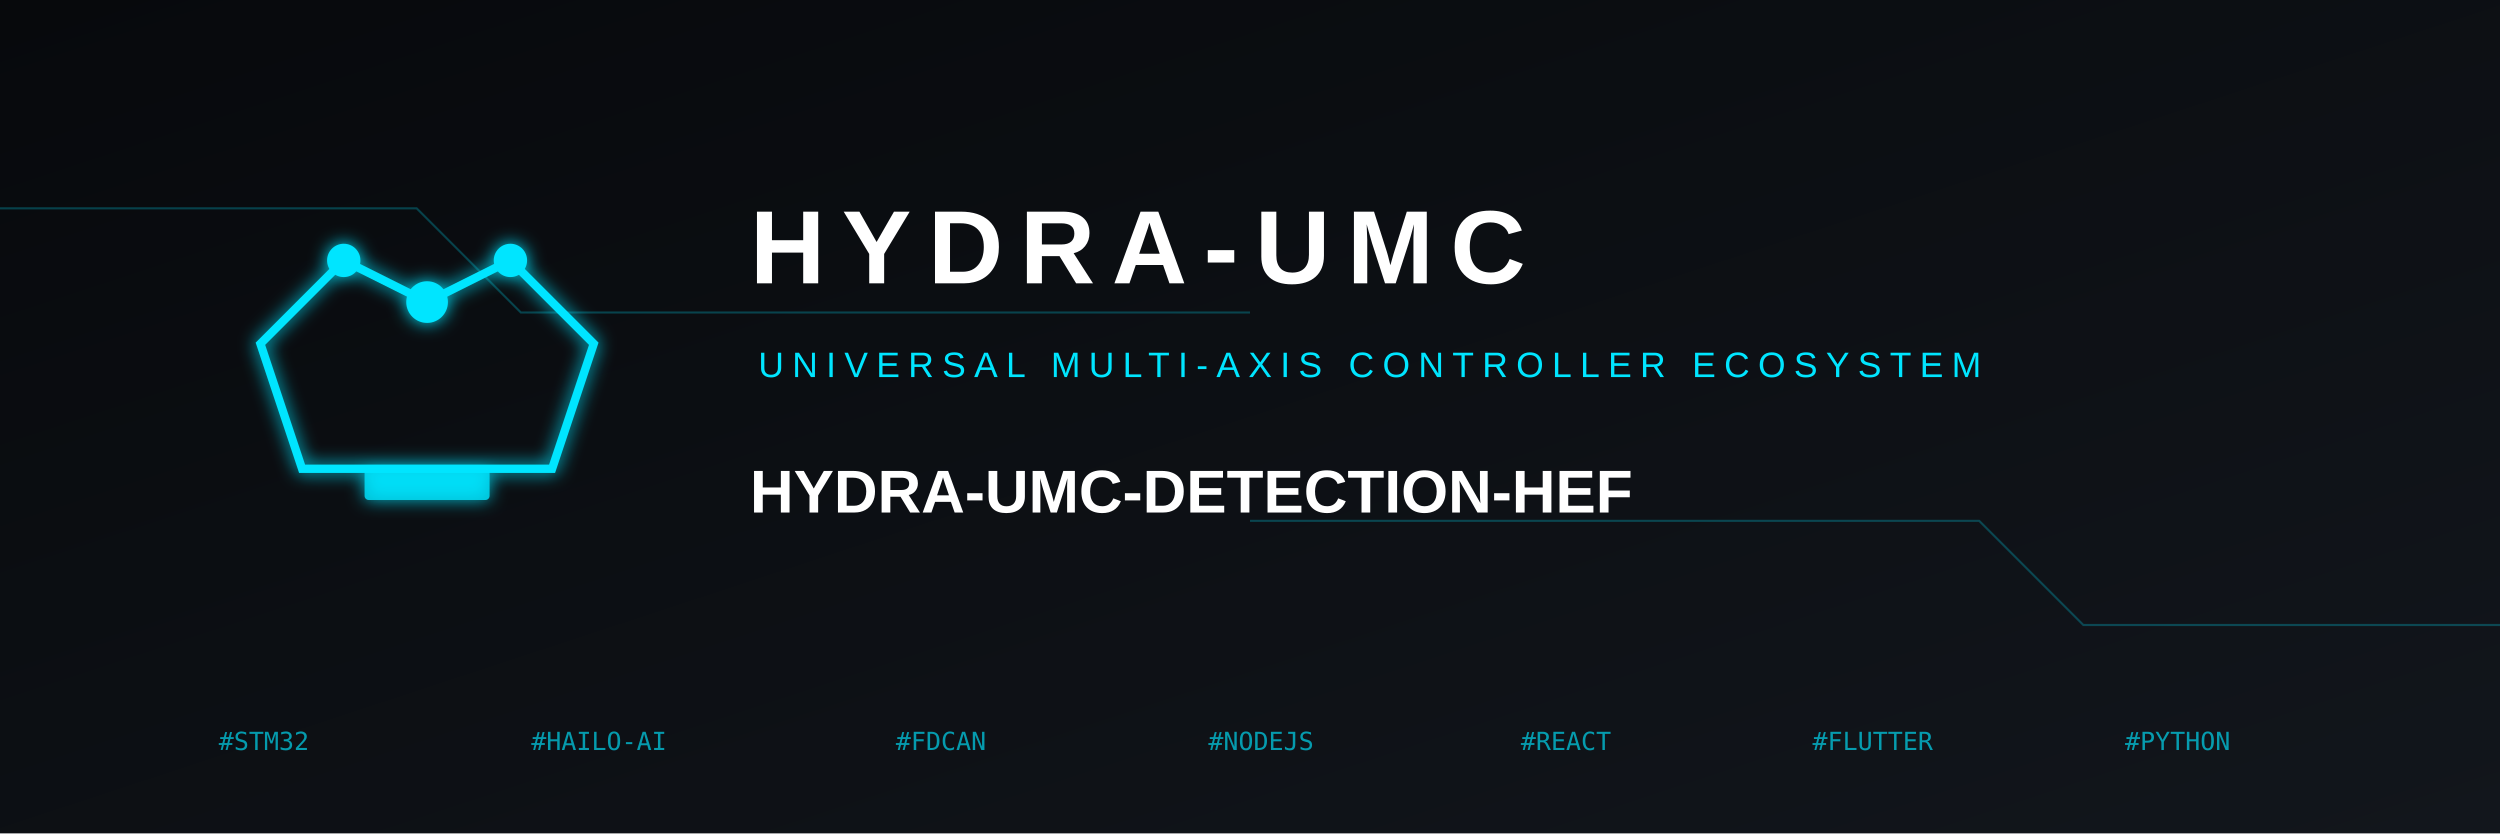
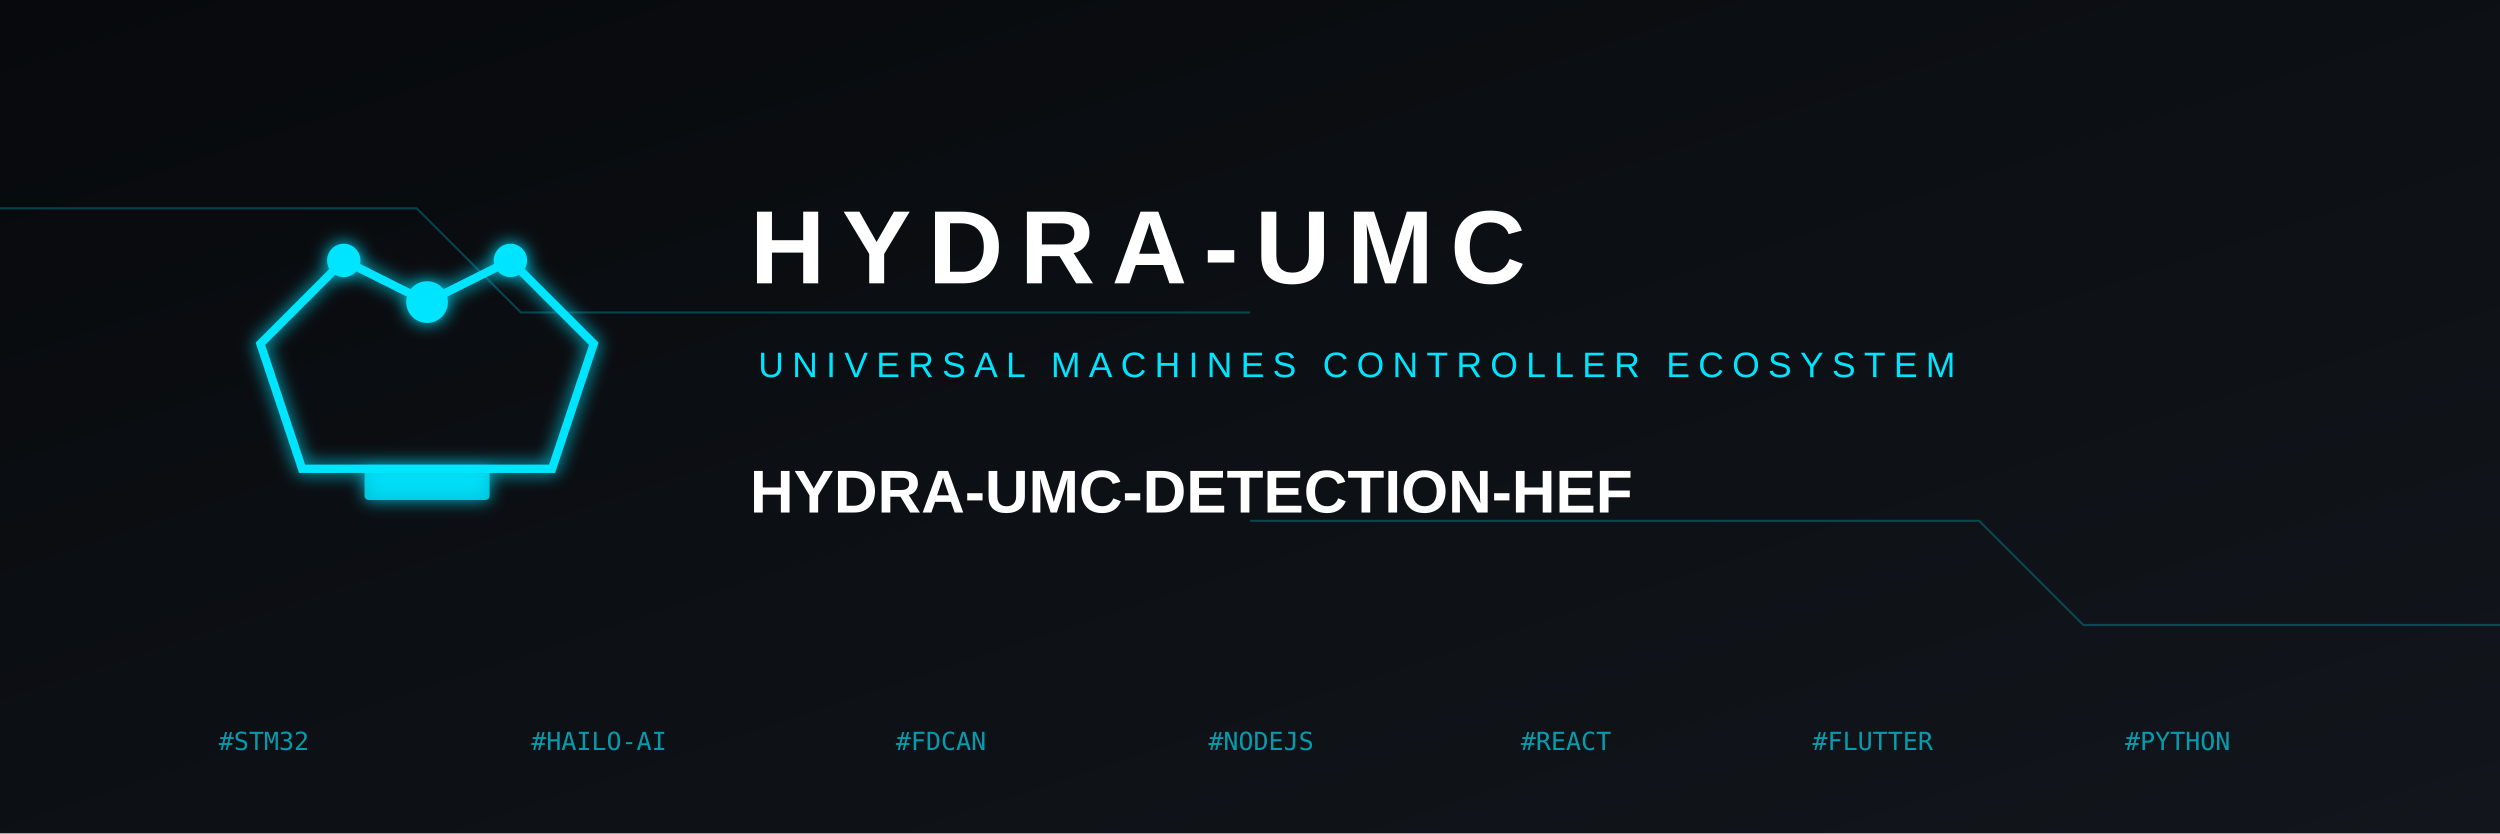
<svg xmlns="http://www.w3.org/2000/svg" viewBox="0 0 1200 400" role="img" aria-labelledby="title desc">
  <defs>
    <linearGradient id="bg" x1="0%" y1="0%" x2="100%" y2="100%">
      <stop stop-color="#07090C" />
      <stop offset="1" stop-color="#12161C" />
    </linearGradient>
    <filter id="g">
      <feGaussianBlur stdDeviation="4" result="b" />
      <feMerge>
        <feMergeNode in="b" />
        <feMergeNode in="SourceGraphic" />
      </feMerge>
    </filter>
  </defs>
  <rect width="1200" height="400" fill="url(#bg)" />
  <g fill="none" stroke="#00E5FF" stroke-width="1" opacity=".25">
    <path d="M0 100H200L250 150H600" />
    <path d="M1200 300H1000L950 250H600" />
  </g>
  <g transform="translate(205 185)" filter="url(#g)">
    <path d="M-60,40 -80,-20 -40,-60 0,-40 40,-60 80,-20 60,40Z" fill="none" stroke="#00E5FF" stroke-width="4" />
    <circle cy="-40" r="10" fill="#00E5FF" />
    <circle cx="-40" cy="-60" r="8" fill="#00E5FF" />
    <circle cx="40" cy="-60" r="8" fill="#00E5FF" />
    <rect x="-30" y="40" width="60" height="15" rx="2" fill="#00E5FF" opacity=".8" />
  </g>
  <text x="360" y="136" font-family="Arial,sans-serif" font-size="50" font-weight="bold" fill="#FFF" letter-spacing="8">HYDRA-UMC</text>
-   <text x="364" y="181" font-family="Arial,sans-serif" font-size="17" fill="#00E5FF" letter-spacing="4">UNIVERSAL MULTI-AXIS CONTROLLER ECOSYSTEM</text>
+   <text x="364" y="181" font-family="Arial,sans-serif" font-size="17" fill="#00E5FF" letter-spacing="4">UNIVERSAL MACHINES CONTROLLER ECOSYSTEM</text>
  <text x="360" y="246" font-family="Arial,sans-serif" font-size="29" font-weight="bold" fill="#FFF">HYDRA-UMC-DETECTION-HEF</text>
  <g font-family="monospace" font-size="12" fill="#00E5FF" opacity=".65">
    <text x="105" y="360">#STM32</text>
    <text x="255" y="360">#HAILO-AI</text>
    <text x="430" y="360">#FDCAN</text>
    <text x="580" y="360">#NODEJS</text>
    <text x="730" y="360">#REACT</text>
    <text x="870" y="360">#FLUTTER</text>
    <text x="1020" y="360">#PYTHON</text>
  </g>
</svg>
